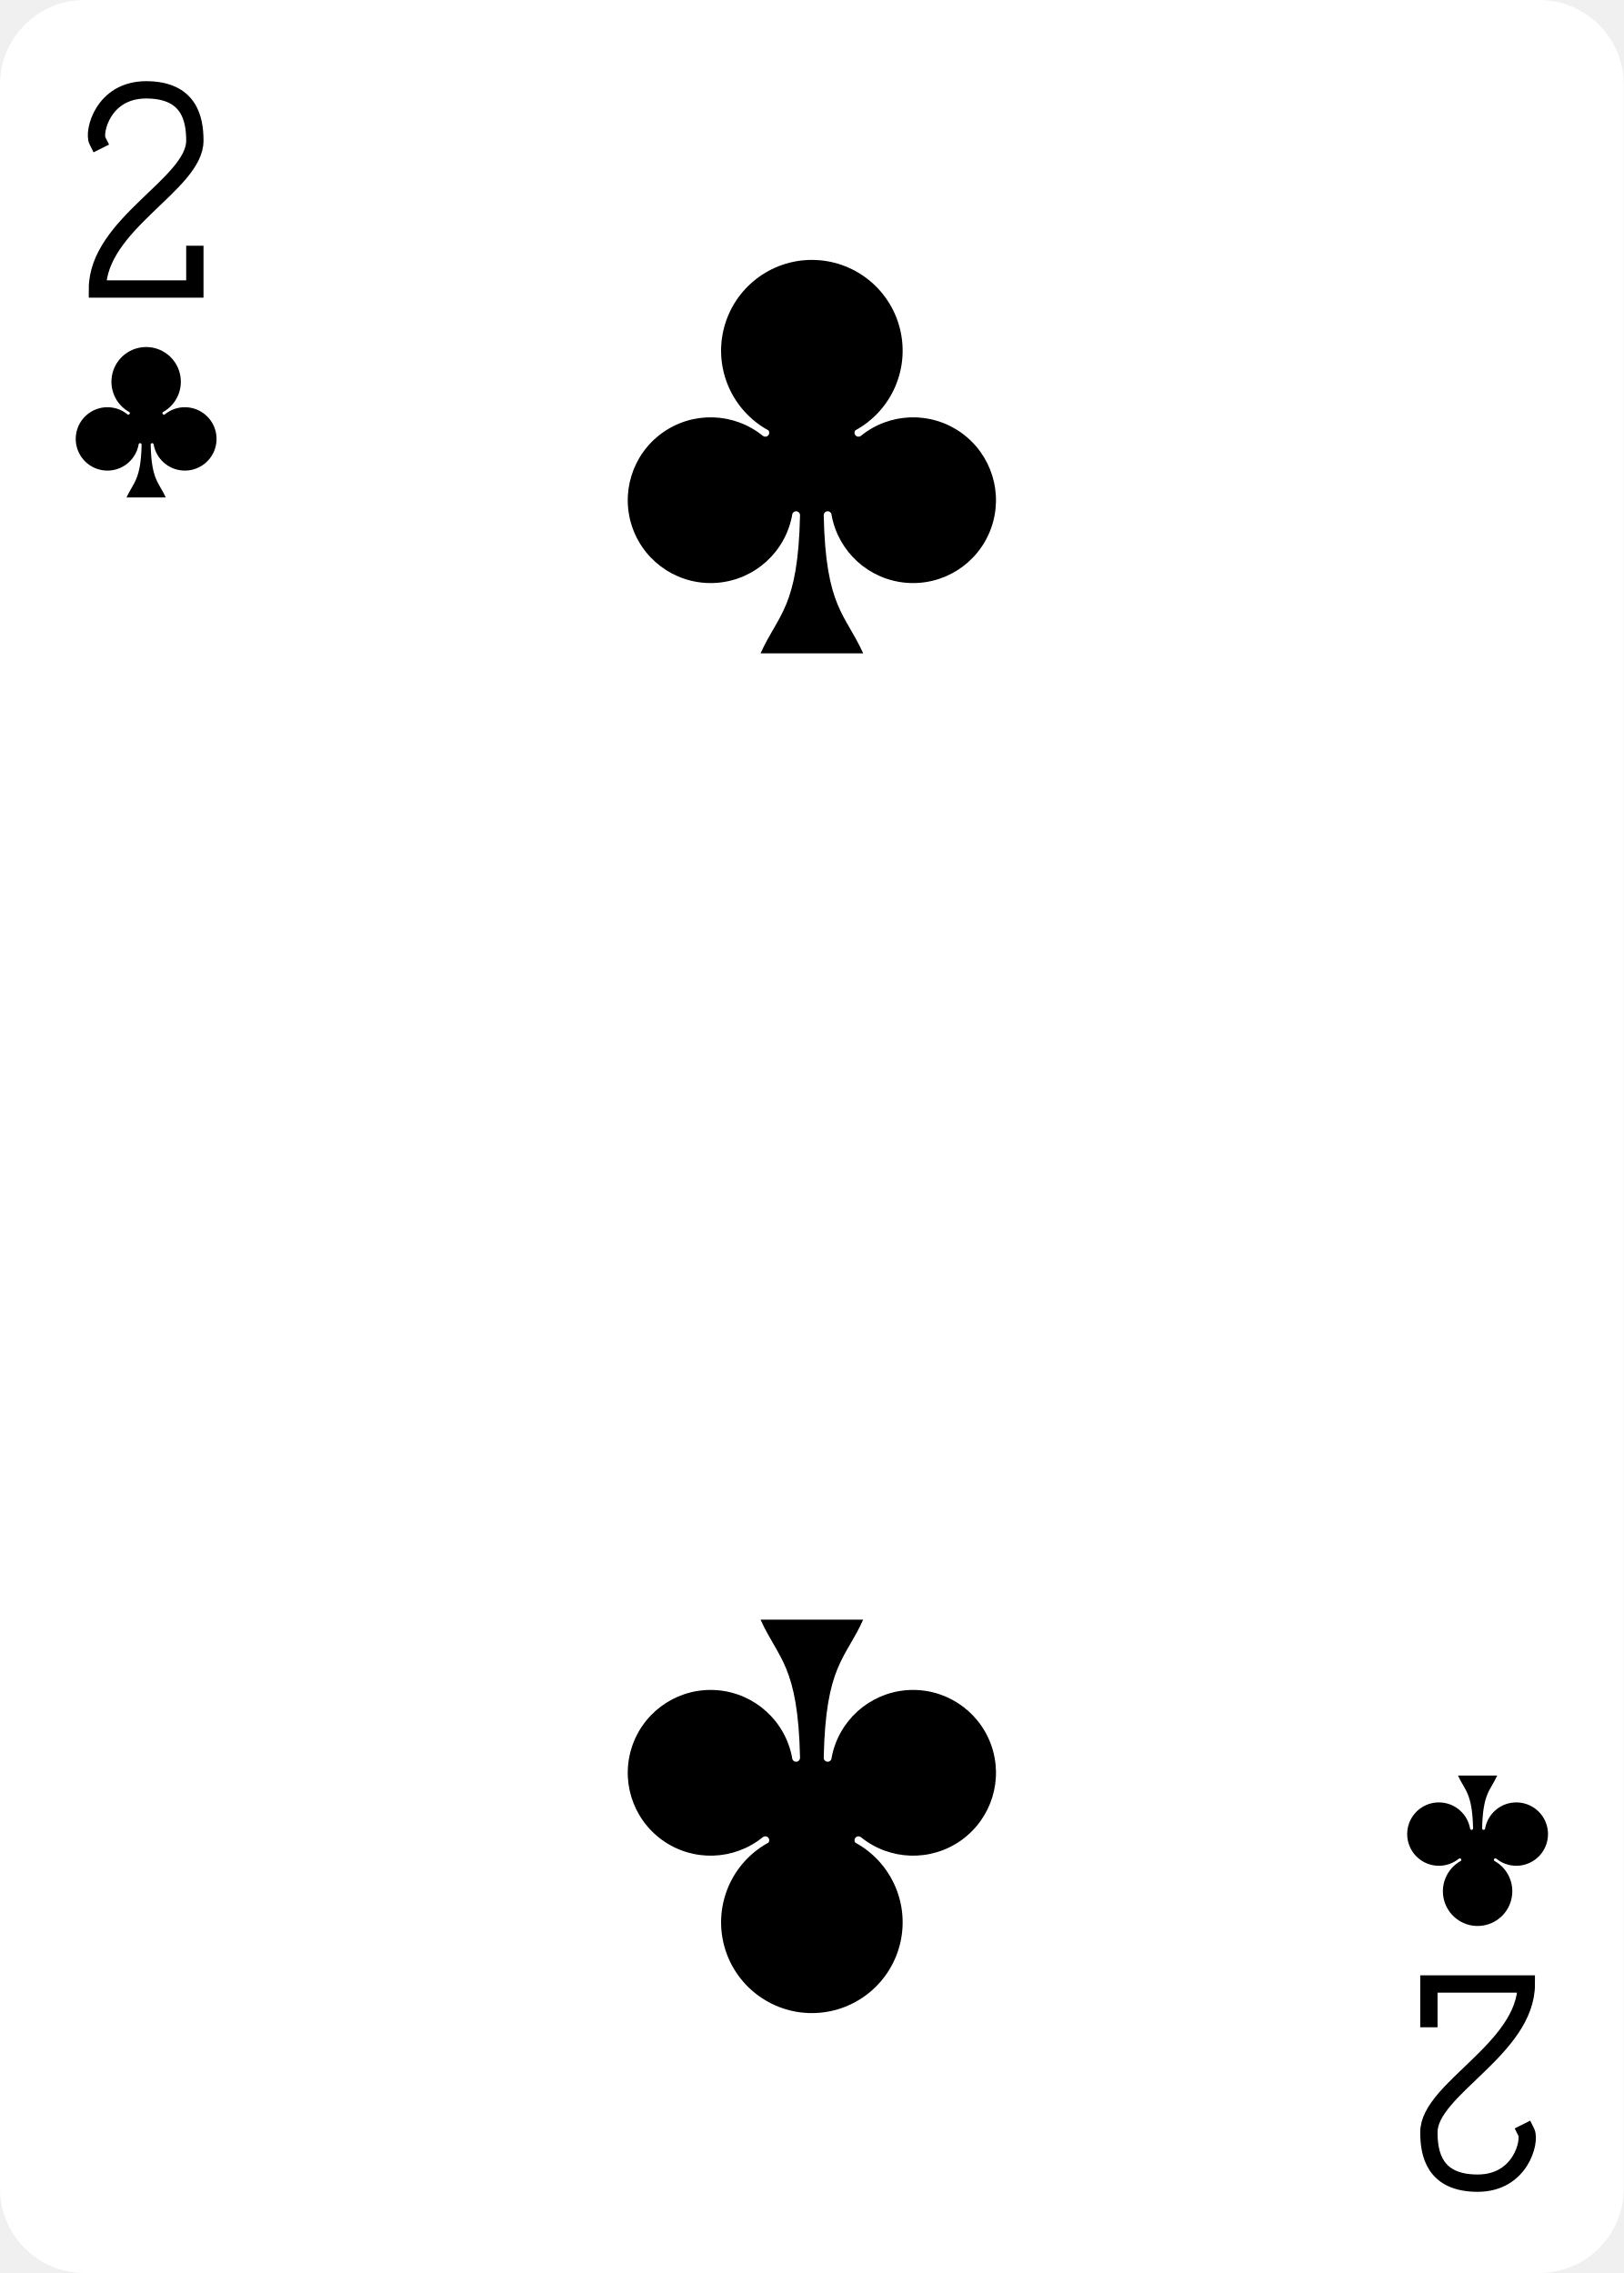
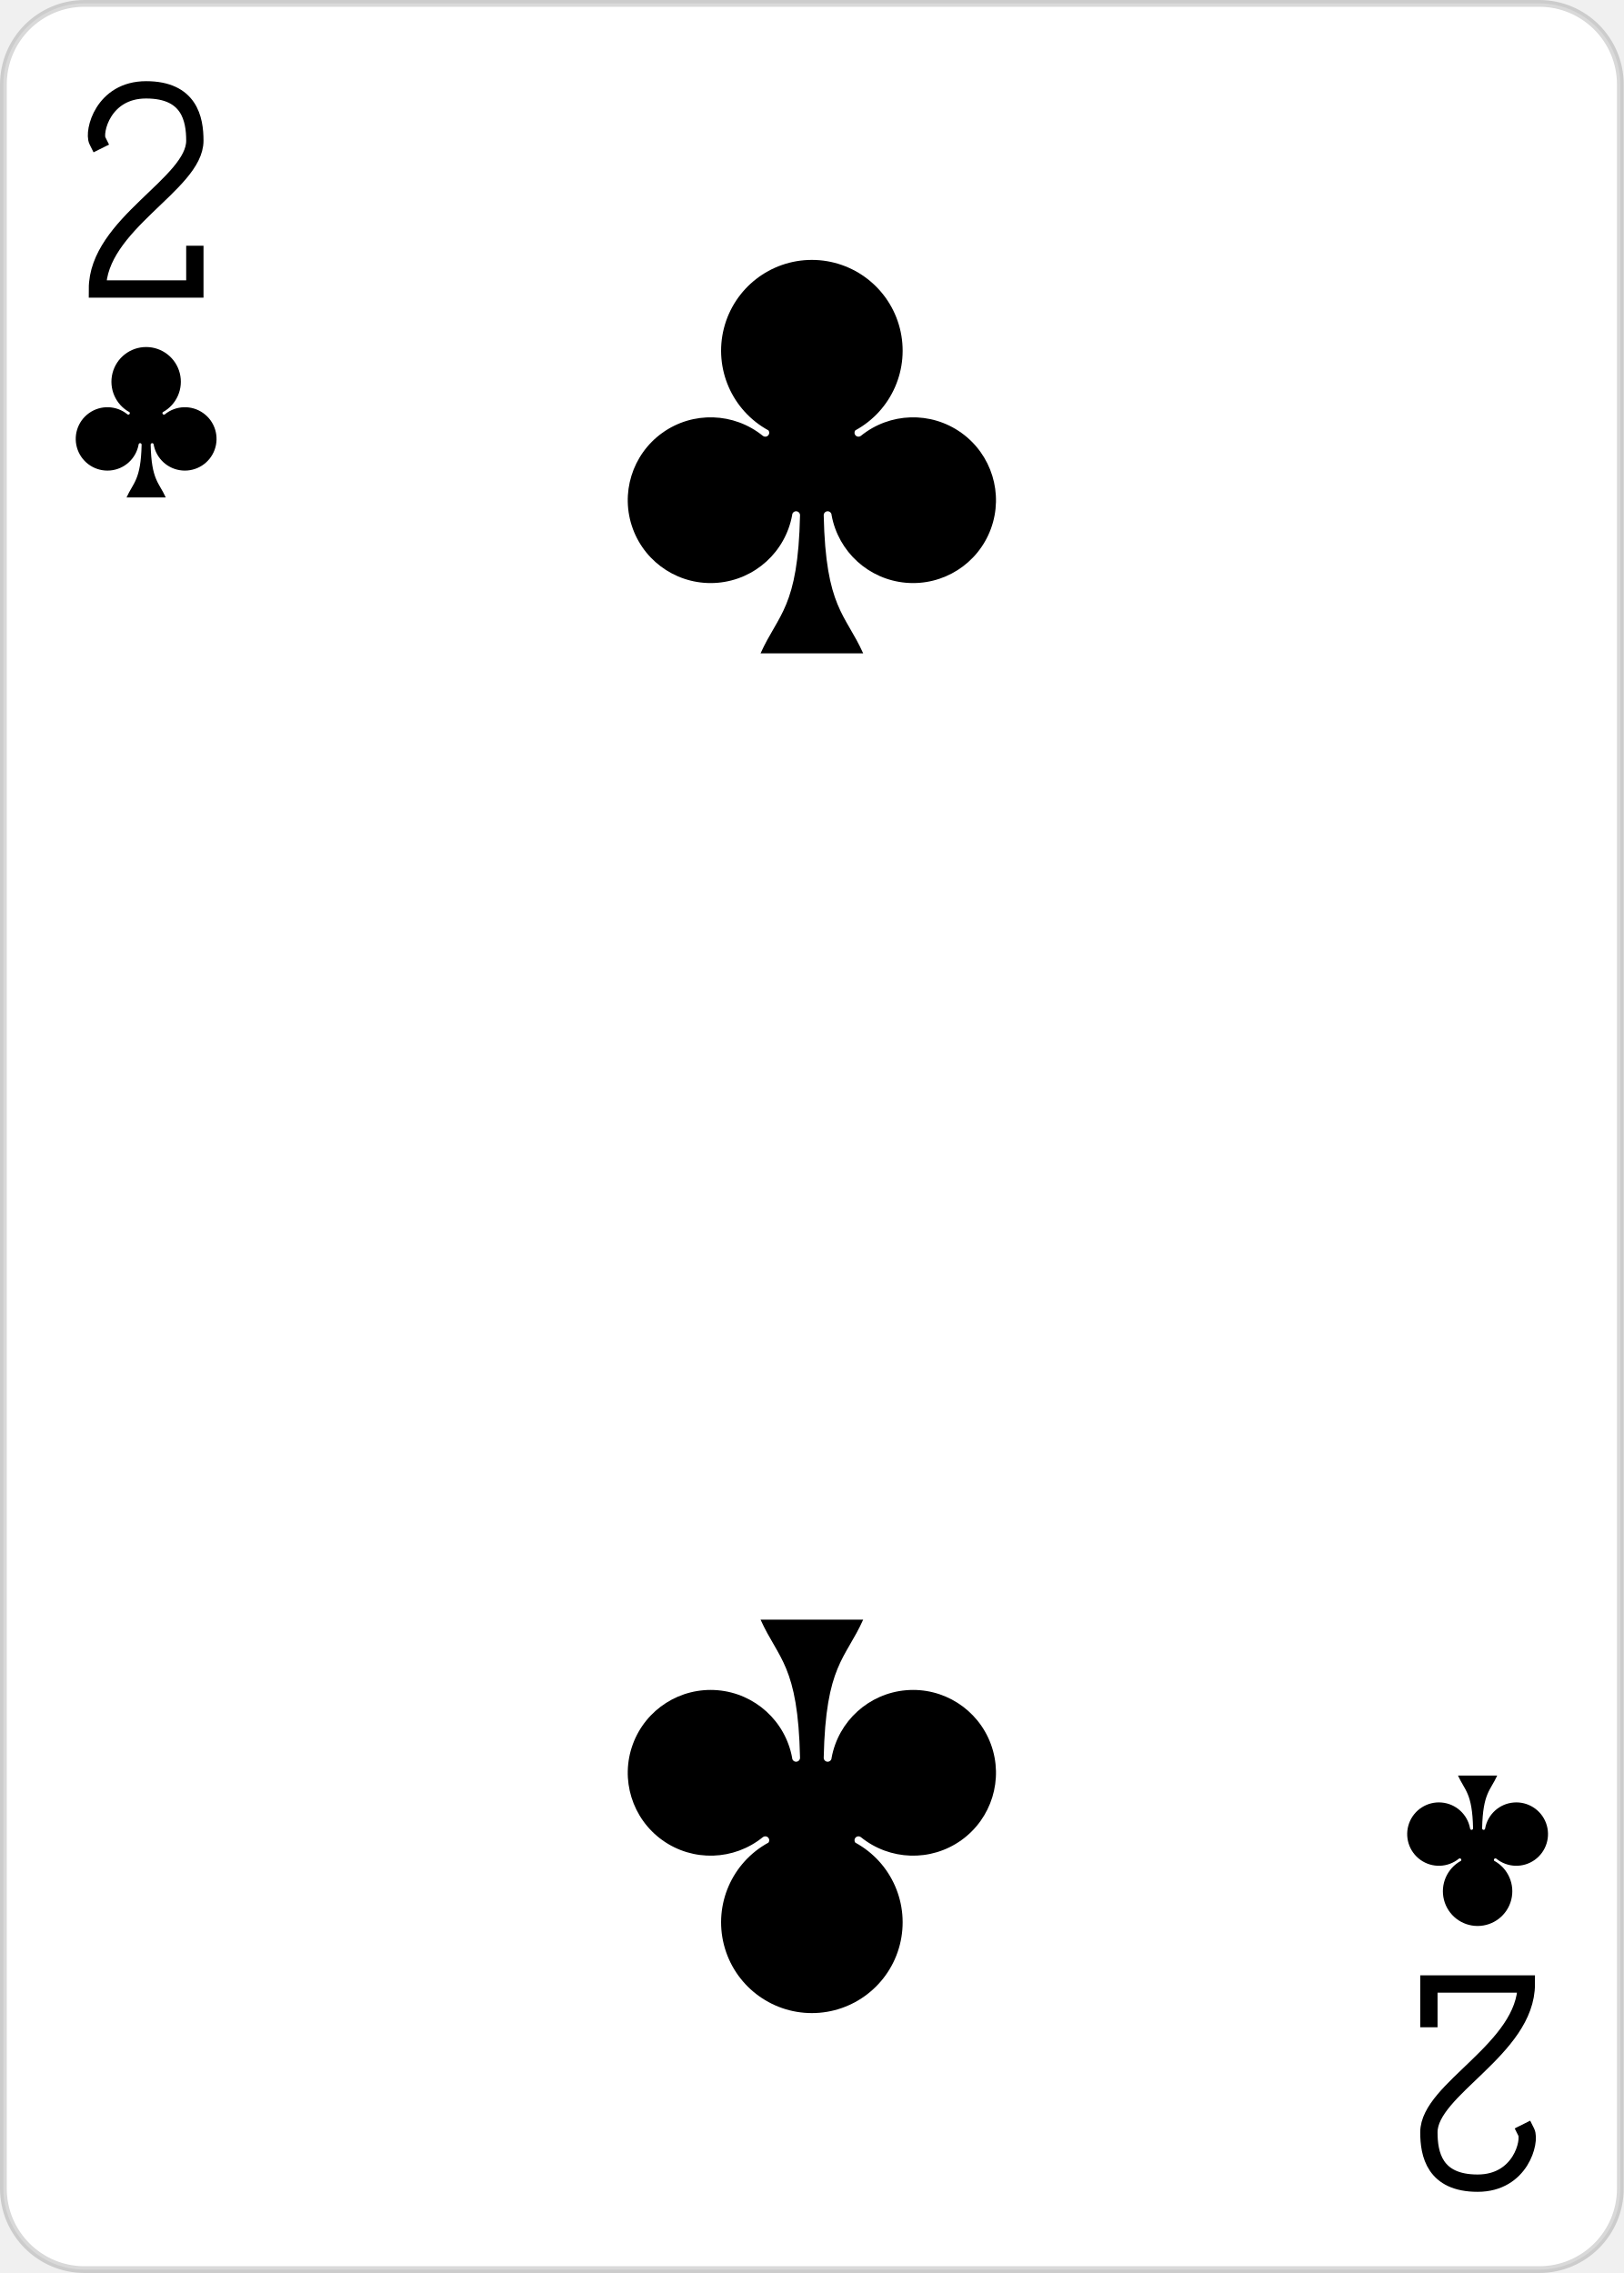
<svg xmlns="http://www.w3.org/2000/svg" xmlns:xlink="http://www.w3.org/1999/xlink" class="card" face="2C" height="13.125in" preserveAspectRatio="none" viewBox="-120 -168 240 336" width="9.375in">
  <style>
    /* CSS pour centrer le SVG dans l'écran */
    svg {
        position: absolute;
        top: 50%;
        left: 50%;
        transform: translate(-50%, -50%);
    }
    body {
        margin: 0;
        overflow: hidden;
    }
</style>
  <defs>
    <symbol id="SC2" viewBox="-600 -600 1200 1200" preserveAspectRatio="xMinYMid">
      <path d="M30 150C35 385 85 400 130 500L-130 500C-85 400 -35 385 -30 150A10 10 0 0 0 -50 150A210 210 0 1 1 -124 -51A10 10 0 0 0 -110 -65A230 230 0 1 1 110 -65A10 10 0 0 0 124 -51A210 210 0 1 1 50 150A10 10 0 0 0 30 150Z" fill="black" />
    </symbol>
    <symbol id="VC2" viewBox="-500 -500 1000 1000" preserveAspectRatio="xMinYMid">
      <path d="M-225 -225C-245 -265 -200 -460 0 -460C 200 -460 225 -325 225 -225C225 -25 -225 160 -225 460L225 460L225 300" stroke="black" stroke-width="80" stroke-linecap="square" stroke-miterlimit="1.5" fill="none" />
    </symbol>
  </defs>
-   <rect width="239" height="335" x="-119.5" y="-167.5" rx="12" ry="12" fill="white" stroke="white" />
+   <rect width="239" height="335" x="-119.5" y="-167.5" rx="12" ry="12" fill="white" stroke="rgba(0,0,0,0.15)" />
  <use xlink:href="#VC2" height="32" width="32" x="-114.4" y="-156" />
  <use xlink:href="#SC2" height="26.769" width="26.769" x="-111.784" y="-119" />
  <use xlink:href="#SC2" height="70" width="70" x="-35" y="-135.588" />
  <g transform="rotate(180)">
    <use xlink:href="#VC2" height="32" width="32" x="-114.4" y="-156" />
    <use xlink:href="#SC2" height="26.769" width="26.769" x="-111.784" y="-119" />
    <use xlink:href="#SC2" height="70" width="70" x="-35" y="-135.588" />
  </g>
</svg>
